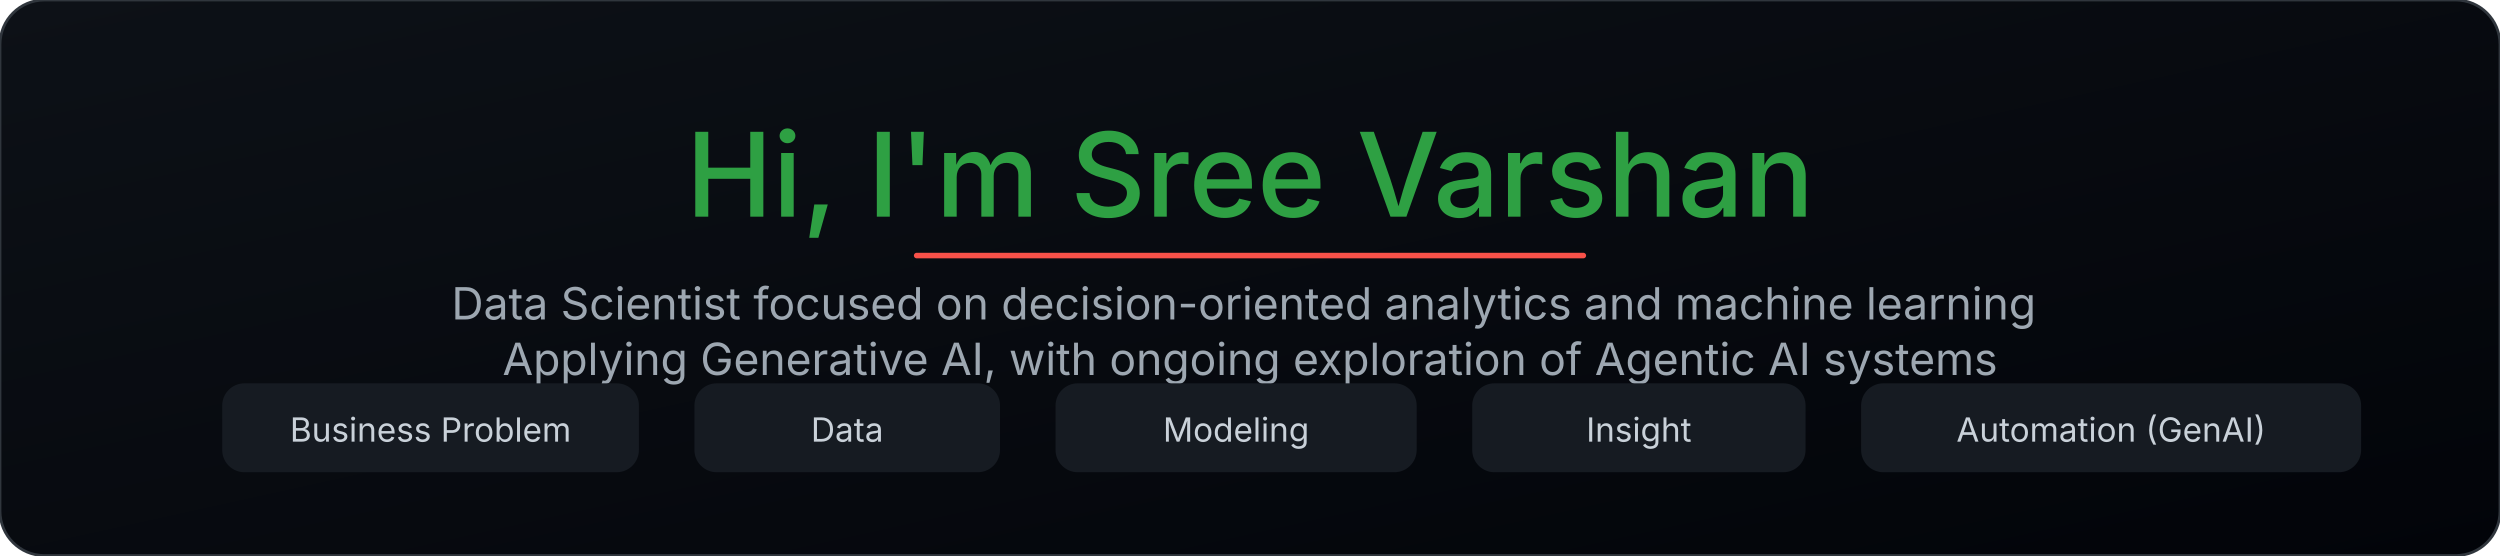
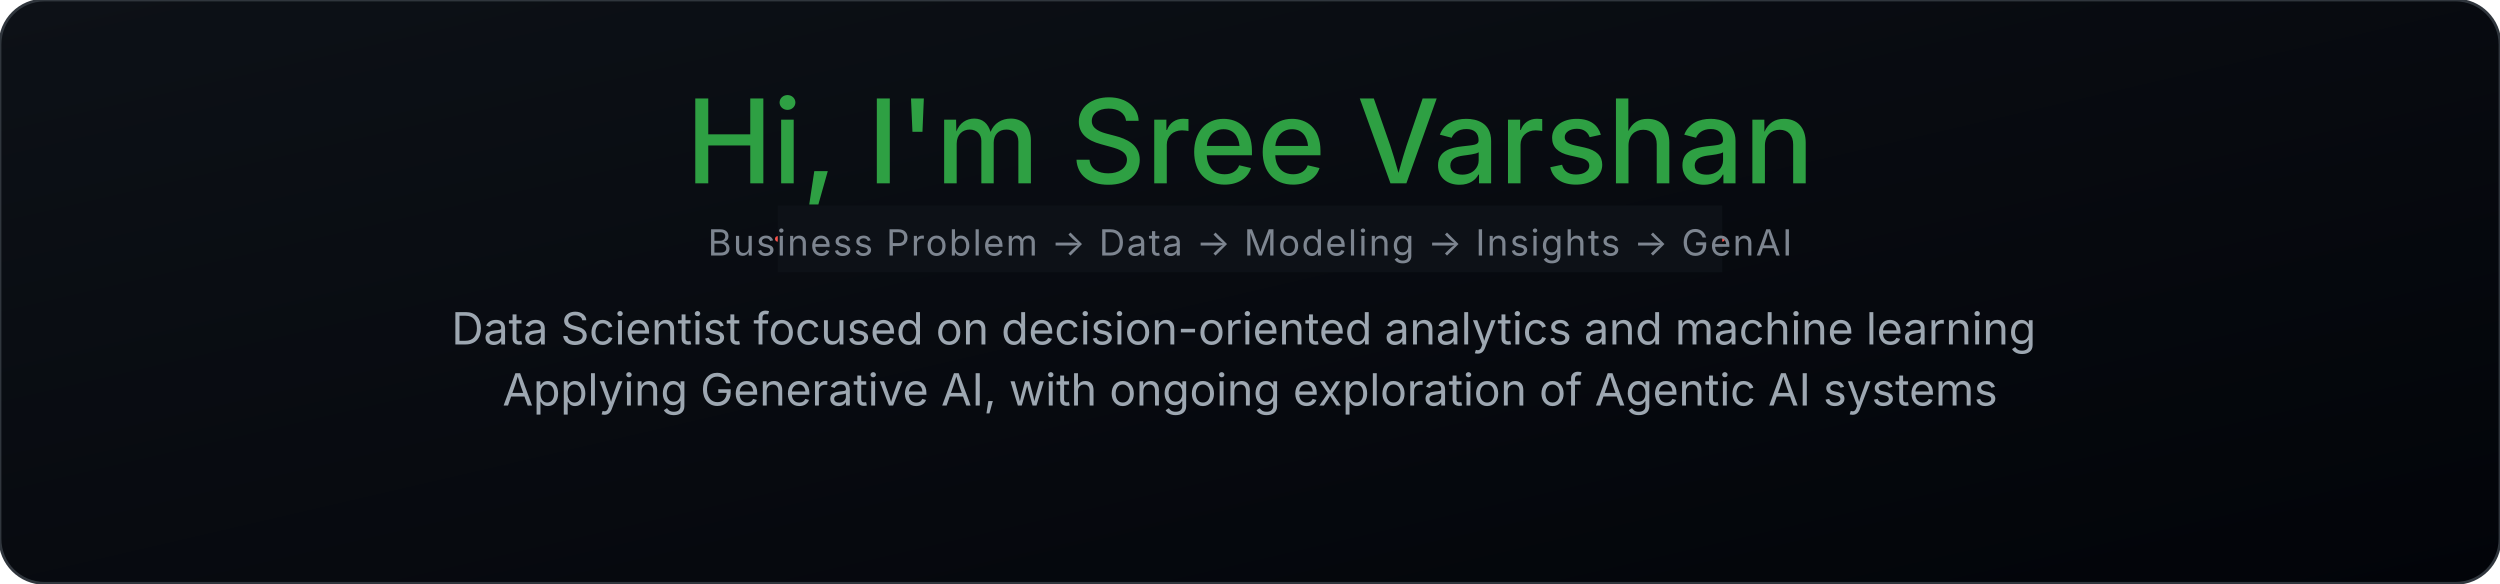
- <svg xmlns="http://www.w3.org/2000/svg" width="900" height="200" viewBox="0 0 900 200">
+ <svg xmlns="http://www.w3.org/2000/svg" width="900" height="210" viewBox="0 0 900 210">
  <defs>
    <linearGradient id="bg" x1="0" y1="0" x2="1" y2="1">
      <stop offset="0%" stop-color="#0d1117" />
      <stop offset="100%" stop-color="#020409" />
    </linearGradient>
-     <filter id="glow">
-       <feGaussianBlur stdDeviation="6" result="blur" />
-       <feMerge>
-         <feMergeNode in="blur" />
-         <feMergeNode in="SourceGraphic" />
-       </feMerge>
-     </filter>
  </defs>
-   <rect x="0" y="0" width="900" height="200" rx="16" fill="url(#bg)" stroke="#30363d" />
-   <text x="450" y="78" text-anchor="middle" fill="#2ea043" font-size="42" font-family="Inter, system-ui, -apple-system" font-weight="500">
+   <rect x="0" y="0" width="900" height="210" rx="16" fill="url(#bg)" stroke="#30363d" />
+   <text x="450" y="66" text-anchor="middle" fill="#2ea043" font-size="42" font-family="Inter, system-ui" font-weight="500">
    Hi, I'm Sree Varshan
  </text>
-   <line x1="330" y1="92" x2="570" y2="92" stroke="#f85149" stroke-width="2" stroke-linecap="round" />
-   <text x="450" y="115" text-anchor="middle" fill="#9da7b1" font-size="16" font-family="Inter, system-ui, -apple-system">
+   <line x1="280" y1="86" x2="620" y2="86" stroke="#f85149" stroke-width="2" stroke-linecap="round" />
+   <rect x="280" y="74" width="340" height="24" fill="#0d1117" />
+   <text x="450" y="92" text-anchor="middle" fill="#7d8590" font-size="13" letter-spacing="0.6" font-family="Inter, system-ui">
+     Business Problem → Data → Modeling → Insights → GenAI
+   </text>
+   <text x="450" y="124" text-anchor="middle" fill="#9da7b1" font-size="16" font-family="Inter, system-ui">
    <tspan x="450" dy="0">
      Data Scientist focused on decision-oriented analytics and machine learning
    </tspan>
-     <tspan x="450" dy="20">
+     <tspan x="450" dy="22">
      Applying Generative AI, with ongoing exploration of Agentic AI systems
    </tspan>
  </text>
-   <g font-family="Inter, system-ui" font-size="12" fill="#c9d1d9">
-     <rect x="80" y="138" width="150" height="32" rx="8" fill="#161b22" />
-     <text x="155" y="159" text-anchor="middle">Business Problem</text>
-     <rect x="250" y="138" width="110" height="32" rx="8" fill="#161b22" />
-     <text x="305" y="159" text-anchor="middle">Data</text>
-     <rect x="380" y="138" width="130" height="32" rx="8" fill="#161b22" />
-     <text x="445" y="159" text-anchor="middle">Modeling</text>
-     <rect x="530" y="138" width="120" height="32" rx="8" fill="#161b22" />
-     <text x="590" y="159" text-anchor="middle">Insight</text>
-     <rect x="670" y="138" width="180" height="32" rx="8" fill="#161b22" />
-     <text x="760" y="159" text-anchor="middle">Automation (GenAI)</text>
-   </g>
-   <g stroke="#2ea043" stroke-width="2.2" stroke-linecap="round" filter="url(#glow)">
-     <line x1="230" y1="154" x2="250" y2="154" />
-     <line x1="360" y1="154" x2="380" y2="154" />
-     <line x1="510" y1="154" x2="530" y2="154" />
-     <line x1="650" y1="154" x2="670" y2="154" />
-   </g>
</svg>
